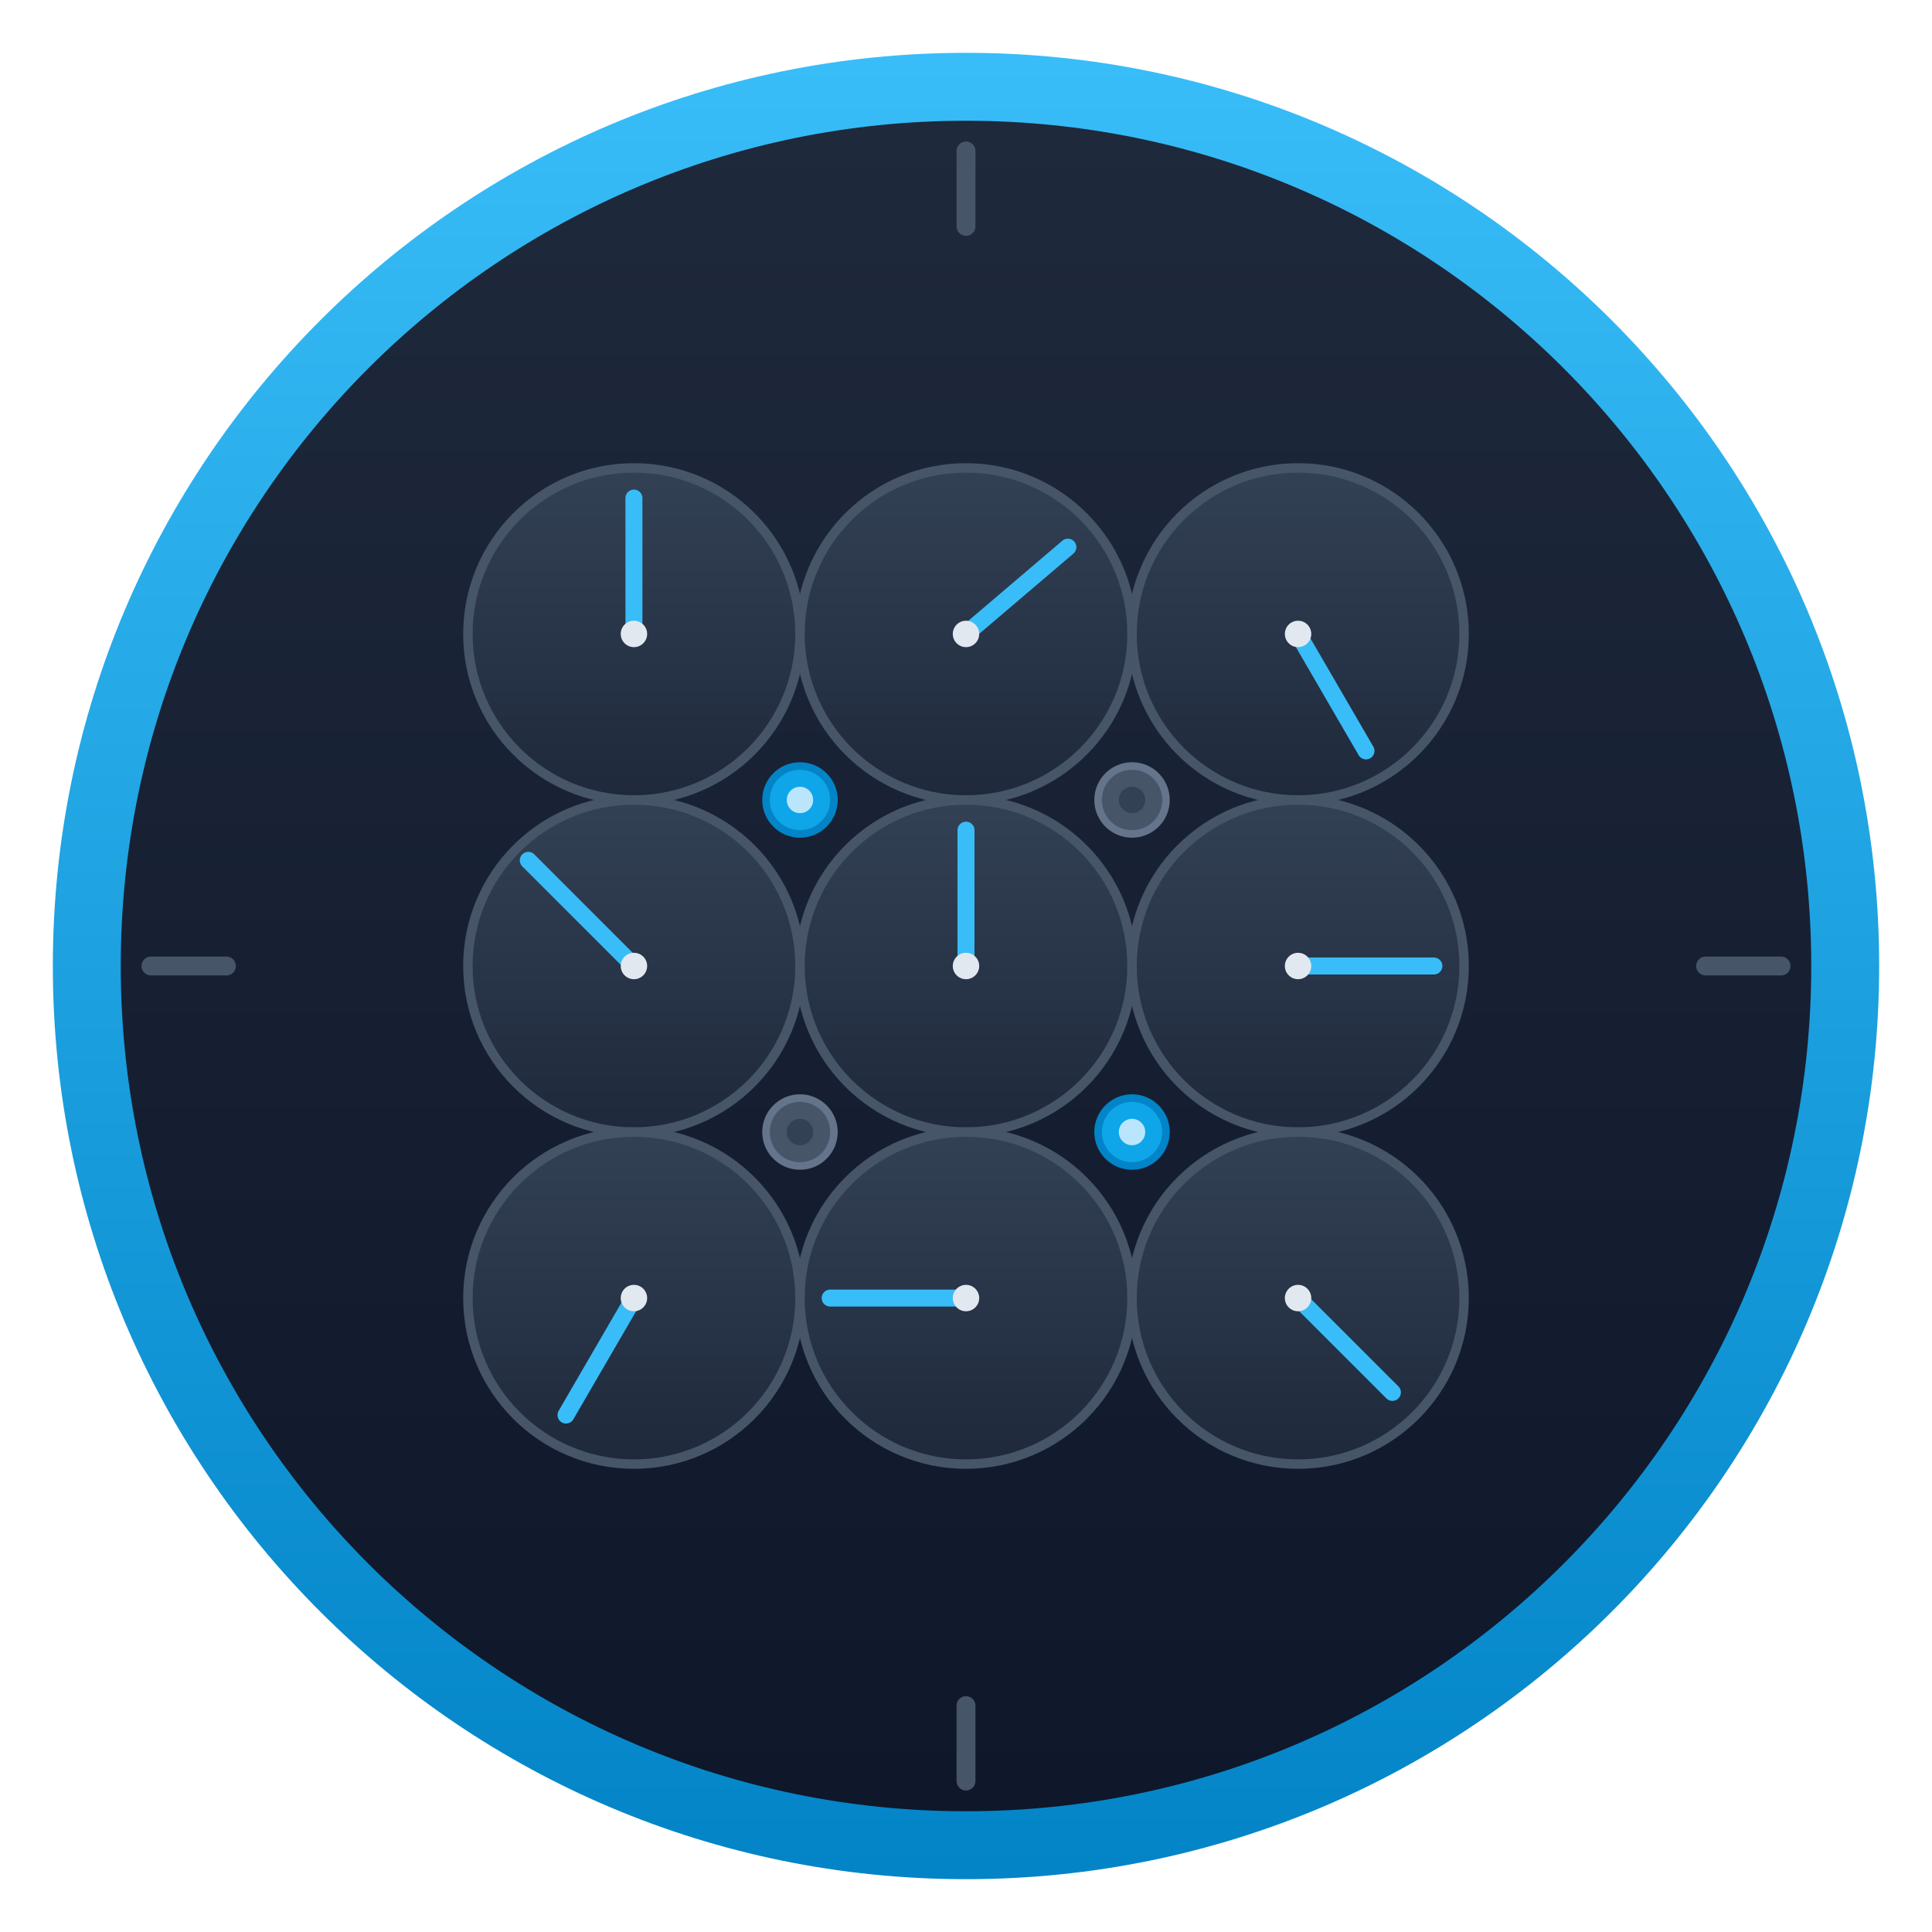
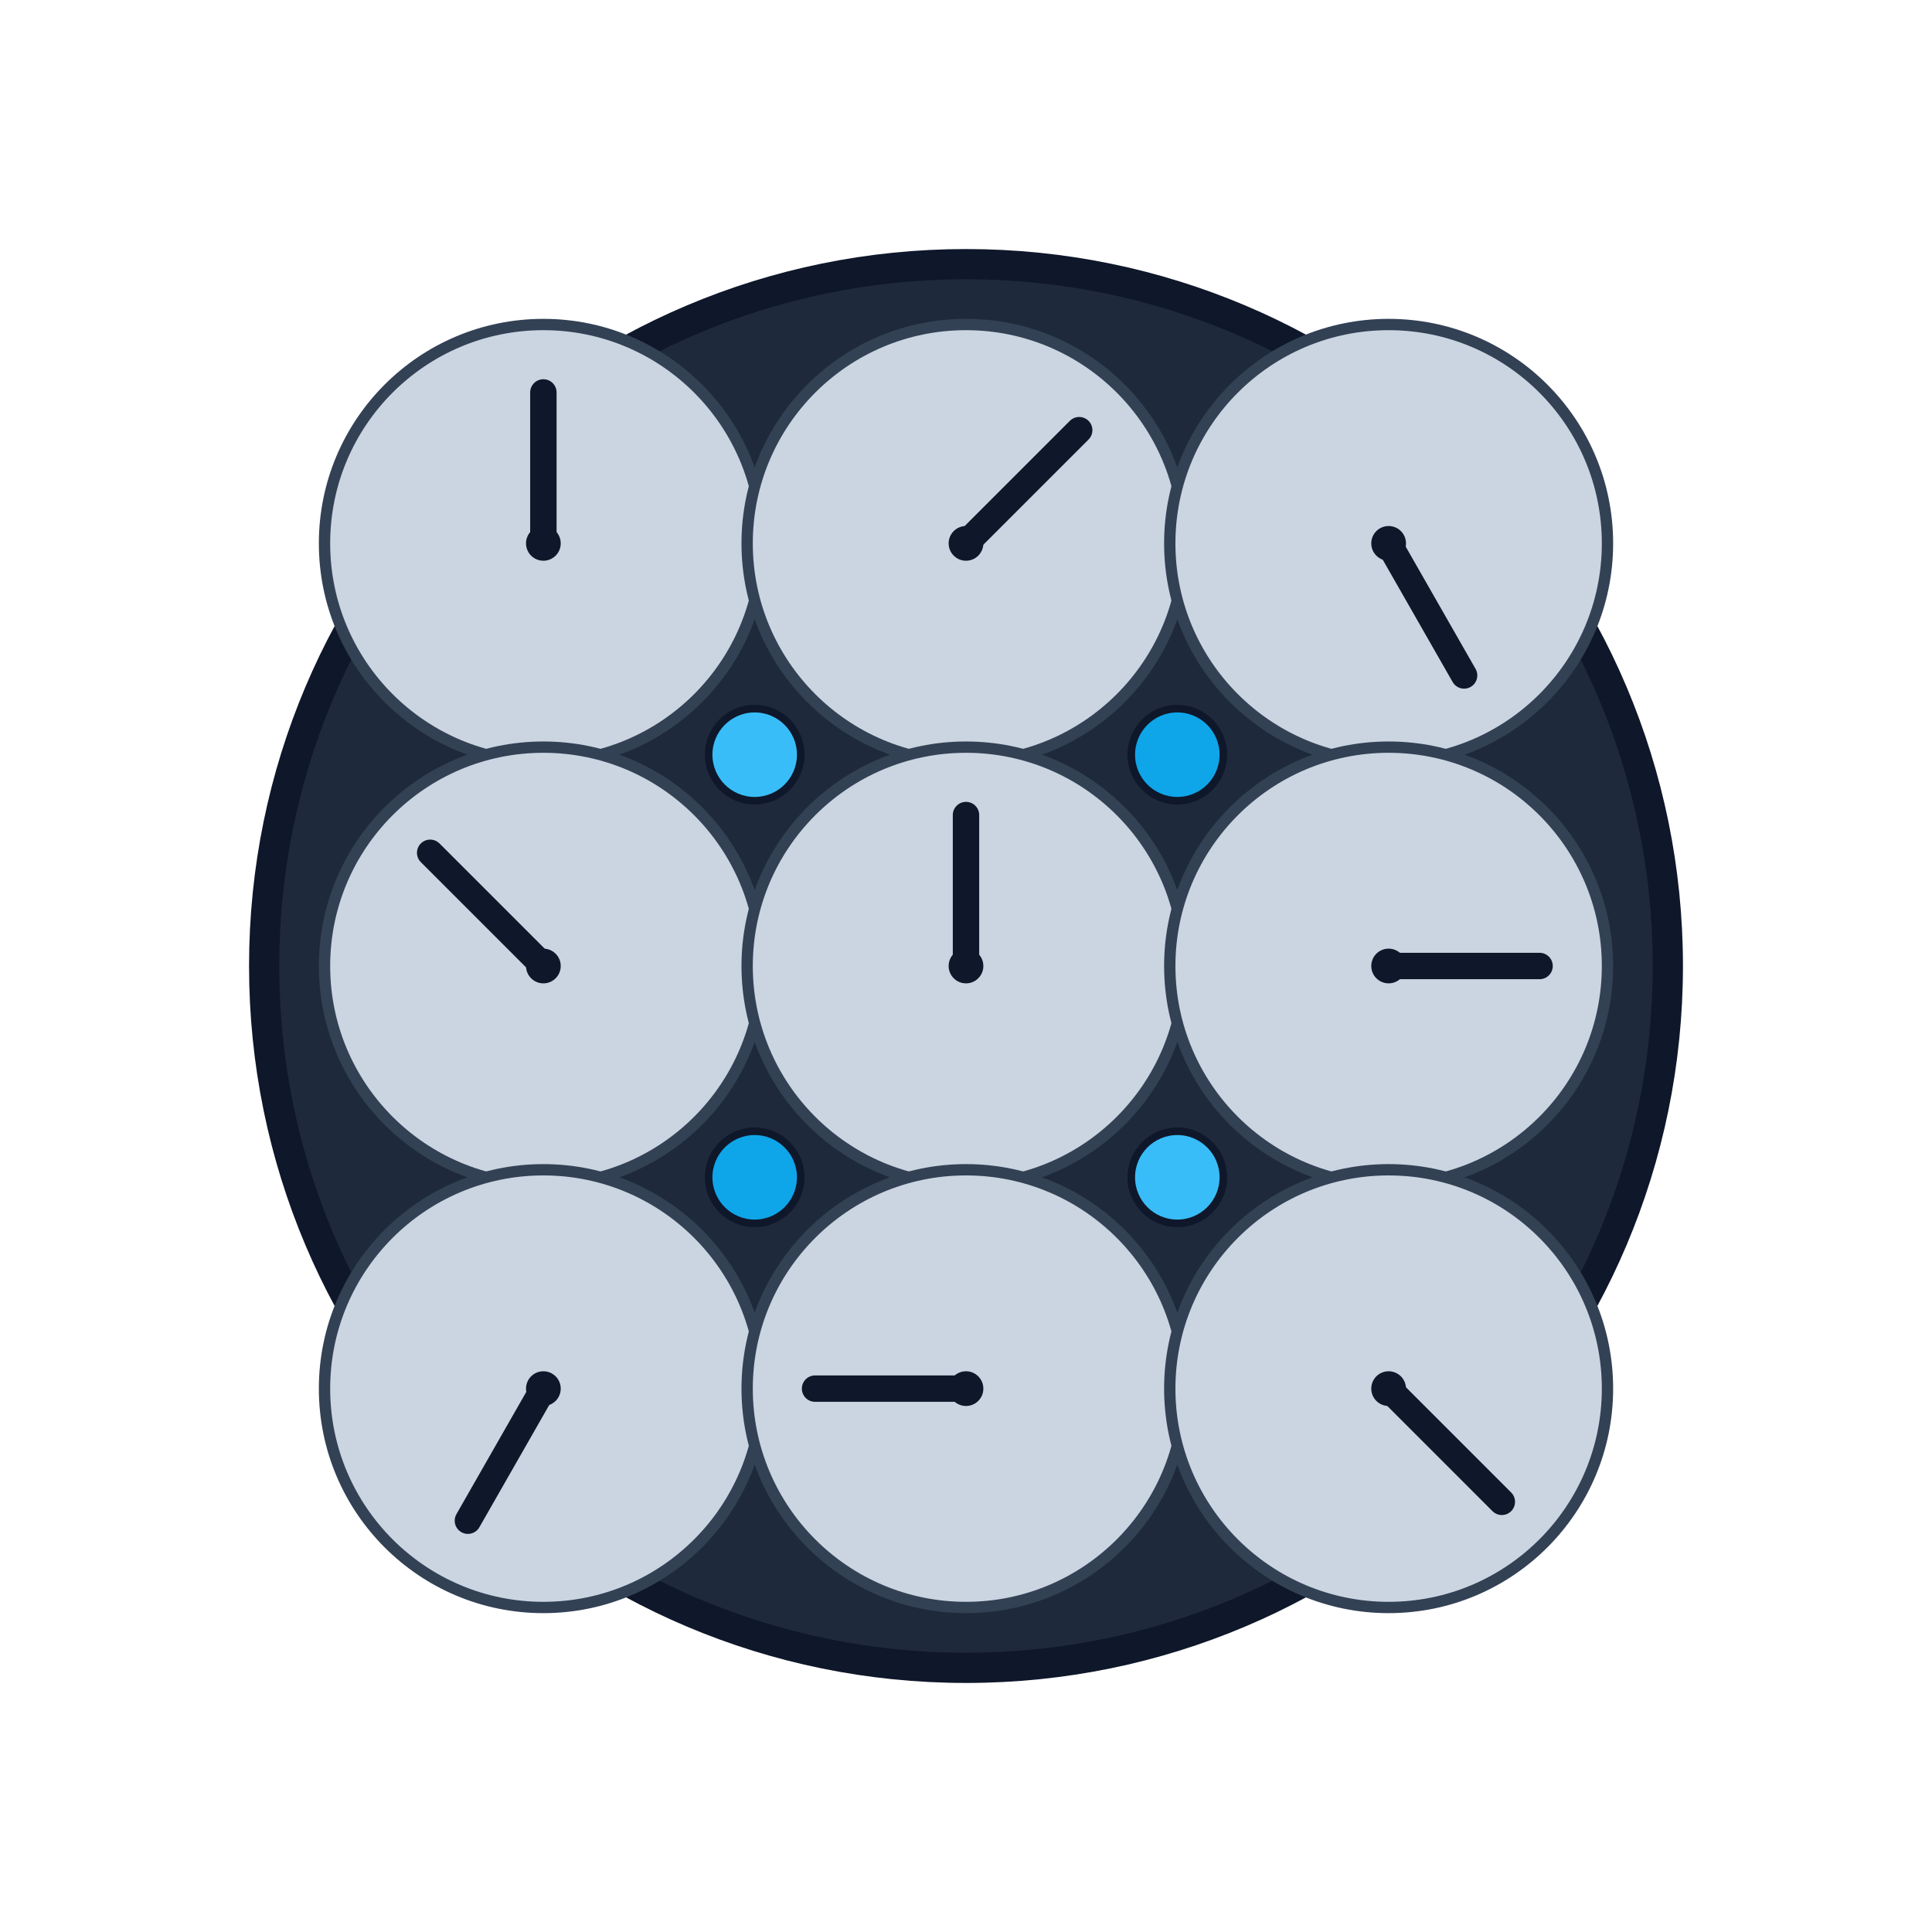
<svg xmlns="http://www.w3.org/2000/svg" viewBox="0 0 512 512">
-   <defs>
-     <linearGradient id="face" x1="0" y1="0" x2="0" y2="1">
-       <stop offset="0%" stop-color="#1e293b" />
-       <stop offset="100%" stop-color="#0f172a" />
-     </linearGradient>
-     <linearGradient id="rim" x1="0" y1="0" x2="0" y2="1">
-       <stop offset="0%" stop-color="#38bdf8" />
-       <stop offset="100%" stop-color="#0284c7" />
-     </linearGradient>
-     <linearGradient id="dial" x1="0" y1="0" x2="0" y2="1">
-       <stop offset="0%" stop-color="#334155" />
-       <stop offset="100%" stop-color="#1e293b" />
-     </linearGradient>
-     <filter id="glow">
-       <feGaussianBlur stdDeviation="6" result="blur" />
-       <feComposite in="SourceGraphic" in2="blur" operator="over" />
-     </filter>
-   </defs>
-   <circle cx="256" cy="256" r="242" fill="url(#rim)" />
-   <circle cx="256" cy="256" r="224" fill="url(#face)" />
-   <line x1="256" y1="40" x2="256" y2="60" stroke="#475569" stroke-width="5" stroke-linecap="round" />
-   <line x1="256" y1="452" x2="256" y2="472" stroke="#475569" stroke-width="5" stroke-linecap="round" />
-   <line x1="40" y1="256" x2="60" y2="256" stroke="#475569" stroke-width="5" stroke-linecap="round" />
-   <line x1="452" y1="256" x2="472" y2="256" stroke="#475569" stroke-width="5" stroke-linecap="round" />
-   <circle cx="168" cy="168" r="44" fill="url(#dial)" stroke="#475569" stroke-width="2.5" />
-   <circle cx="256" cy="168" r="44" fill="url(#dial)" stroke="#475569" stroke-width="2.5" />
-   <circle cx="344" cy="168" r="44" fill="url(#dial)" stroke="#475569" stroke-width="2.5" />
-   <circle cx="168" cy="256" r="44" fill="url(#dial)" stroke="#475569" stroke-width="2.5" />
-   <circle cx="256" cy="256" r="44" fill="url(#dial)" stroke="#475569" stroke-width="2.5" />
-   <circle cx="344" cy="256" r="44" fill="url(#dial)" stroke="#475569" stroke-width="2.5" />
-   <circle cx="168" cy="344" r="44" fill="url(#dial)" stroke="#475569" stroke-width="2.5" />
-   <circle cx="256" cy="344" r="44" fill="url(#dial)" stroke="#475569" stroke-width="2.5" />
-   <circle cx="344" cy="344" r="44" fill="url(#dial)" stroke="#475569" stroke-width="2.5" />
-   <line x1="168" y1="168" x2="168" y2="132" stroke="#38bdf8" stroke-width="4.5" stroke-linecap="round" />
-   <line x1="256" y1="168" x2="283" y2="145" stroke="#38bdf8" stroke-width="4.5" stroke-linecap="round" />
-   <line x1="344" y1="168" x2="362" y2="199" stroke="#38bdf8" stroke-width="4.5" stroke-linecap="round" />
-   <line x1="168" y1="256" x2="140" y2="228" stroke="#38bdf8" stroke-width="4.5" stroke-linecap="round" />
-   <line x1="256" y1="256" x2="256" y2="220" stroke="#38bdf8" stroke-width="4.5" stroke-linecap="round" />
-   <line x1="344" y1="256" x2="380" y2="256" stroke="#38bdf8" stroke-width="4.5" stroke-linecap="round" />
-   <line x1="168" y1="344" x2="150" y2="375" stroke="#38bdf8" stroke-width="4.5" stroke-linecap="round" />
-   <line x1="256" y1="344" x2="220" y2="344" stroke="#38bdf8" stroke-width="4.5" stroke-linecap="round" />
-   <line x1="344" y1="344" x2="369" y2="369" stroke="#38bdf8" stroke-width="4.5" stroke-linecap="round" />
-   <circle cx="168" cy="168" r="3.5" fill="#e2e8f0" />
-   <circle cx="256" cy="168" r="3.5" fill="#e2e8f0" />
-   <circle cx="344" cy="168" r="3.5" fill="#e2e8f0" />
-   <circle cx="168" cy="256" r="3.5" fill="#e2e8f0" />
-   <circle cx="256" cy="256" r="3.5" fill="#e2e8f0" />
-   <circle cx="344" cy="256" r="3.5" fill="#e2e8f0" />
-   <circle cx="168" cy="344" r="3.5" fill="#e2e8f0" />
-   <circle cx="256" cy="344" r="3.5" fill="#e2e8f0" />
-   <circle cx="344" cy="344" r="3.5" fill="#e2e8f0" />
-   <circle cx="212" cy="212" r="9" fill="#0ea5e9" stroke="#0284c7" stroke-width="2" />
-   <circle cx="212" cy="212" r="3.5" fill="#bae6fd" />
-   <circle cx="300" cy="212" r="9" fill="#475569" stroke="#64748b" stroke-width="2" />
-   <circle cx="300" cy="212" r="3.5" fill="#334155" />
-   <circle cx="212" cy="300" r="9" fill="#475569" stroke="#64748b" stroke-width="2" />
-   <circle cx="212" cy="300" r="3.5" fill="#334155" />
-   <circle cx="300" cy="300" r="9" fill="#0ea5e9" stroke="#0284c7" stroke-width="2" />
-   <circle cx="300" cy="300" r="3.5" fill="#bae6fd" />
+   <circle cx="256" cy="256" r="186" fill="#1e293b" stroke="#0f172a" stroke-width="8" />
+   <circle cx="144" cy="144" r="58" fill="#cbd5e1" stroke="#334155" stroke-width="3" />
+   <circle cx="256" cy="144" r="58" fill="#cbd5e1" stroke="#334155" stroke-width="3" />
+   <circle cx="368" cy="144" r="58" fill="#cbd5e1" stroke="#334155" stroke-width="3" />
+   <circle cx="144" cy="256" r="58" fill="#cbd5e1" stroke="#334155" stroke-width="3" />
+   <circle cx="256" cy="256" r="58" fill="#cbd5e1" stroke="#334155" stroke-width="3" />
+   <circle cx="368" cy="256" r="58" fill="#cbd5e1" stroke="#334155" stroke-width="3" />
+   <circle cx="144" cy="368" r="58" fill="#cbd5e1" stroke="#334155" stroke-width="3" />
+   <circle cx="256" cy="368" r="58" fill="#cbd5e1" stroke="#334155" stroke-width="3" />
+   <circle cx="368" cy="368" r="58" fill="#cbd5e1" stroke="#334155" stroke-width="3" />
+   <line x1="144" y1="144" x2="144" y2="104" stroke="#0f172a" stroke-width="7" stroke-linecap="round" />
+   <line x1="256" y1="144" x2="286" y2="114" stroke="#0f172a" stroke-width="7" stroke-linecap="round" />
+   <line x1="368" y1="144" x2="388" y2="179" stroke="#0f172a" stroke-width="7" stroke-linecap="round" />
+   <line x1="144" y1="256" x2="114" y2="226" stroke="#0f172a" stroke-width="7" stroke-linecap="round" />
+   <line x1="256" y1="256" x2="256" y2="216" stroke="#0f172a" stroke-width="7" stroke-linecap="round" />
+   <line x1="368" y1="256" x2="408" y2="256" stroke="#0f172a" stroke-width="7" stroke-linecap="round" />
+   <line x1="144" y1="368" x2="124" y2="403" stroke="#0f172a" stroke-width="7" stroke-linecap="round" />
+   <line x1="256" y1="368" x2="216" y2="368" stroke="#0f172a" stroke-width="7" stroke-linecap="round" />
+   <line x1="368" y1="368" x2="398" y2="398" stroke="#0f172a" stroke-width="7" stroke-linecap="round" />
+   <circle cx="144" cy="144" r="4.6" fill="#0f172a" />
+   <circle cx="256" cy="144" r="4.6" fill="#0f172a" />
+   <circle cx="368" cy="144" r="4.6" fill="#0f172a" />
+   <circle cx="144" cy="256" r="4.6" fill="#0f172a" />
+   <circle cx="256" cy="256" r="4.6" fill="#0f172a" />
+   <circle cx="368" cy="256" r="4.6" fill="#0f172a" />
+   <circle cx="144" cy="368" r="4.6" fill="#0f172a" />
+   <circle cx="256" cy="368" r="4.6" fill="#0f172a" />
+   <circle cx="368" cy="368" r="4.6" fill="#0f172a" />
+   <circle cx="200" cy="200" r="12.2" fill="#38bdf8" stroke="#0f172a" stroke-width="2" />
+   <circle cx="312" cy="200" r="12.2" fill="#0ea5e9" stroke="#0f172a" stroke-width="2" />
+   <circle cx="200" cy="312" r="12.2" fill="#0ea5e9" stroke="#0f172a" stroke-width="2" />
+   <circle cx="312" cy="312" r="12.2" fill="#38bdf8" stroke="#0f172a" stroke-width="2" />
</svg>
